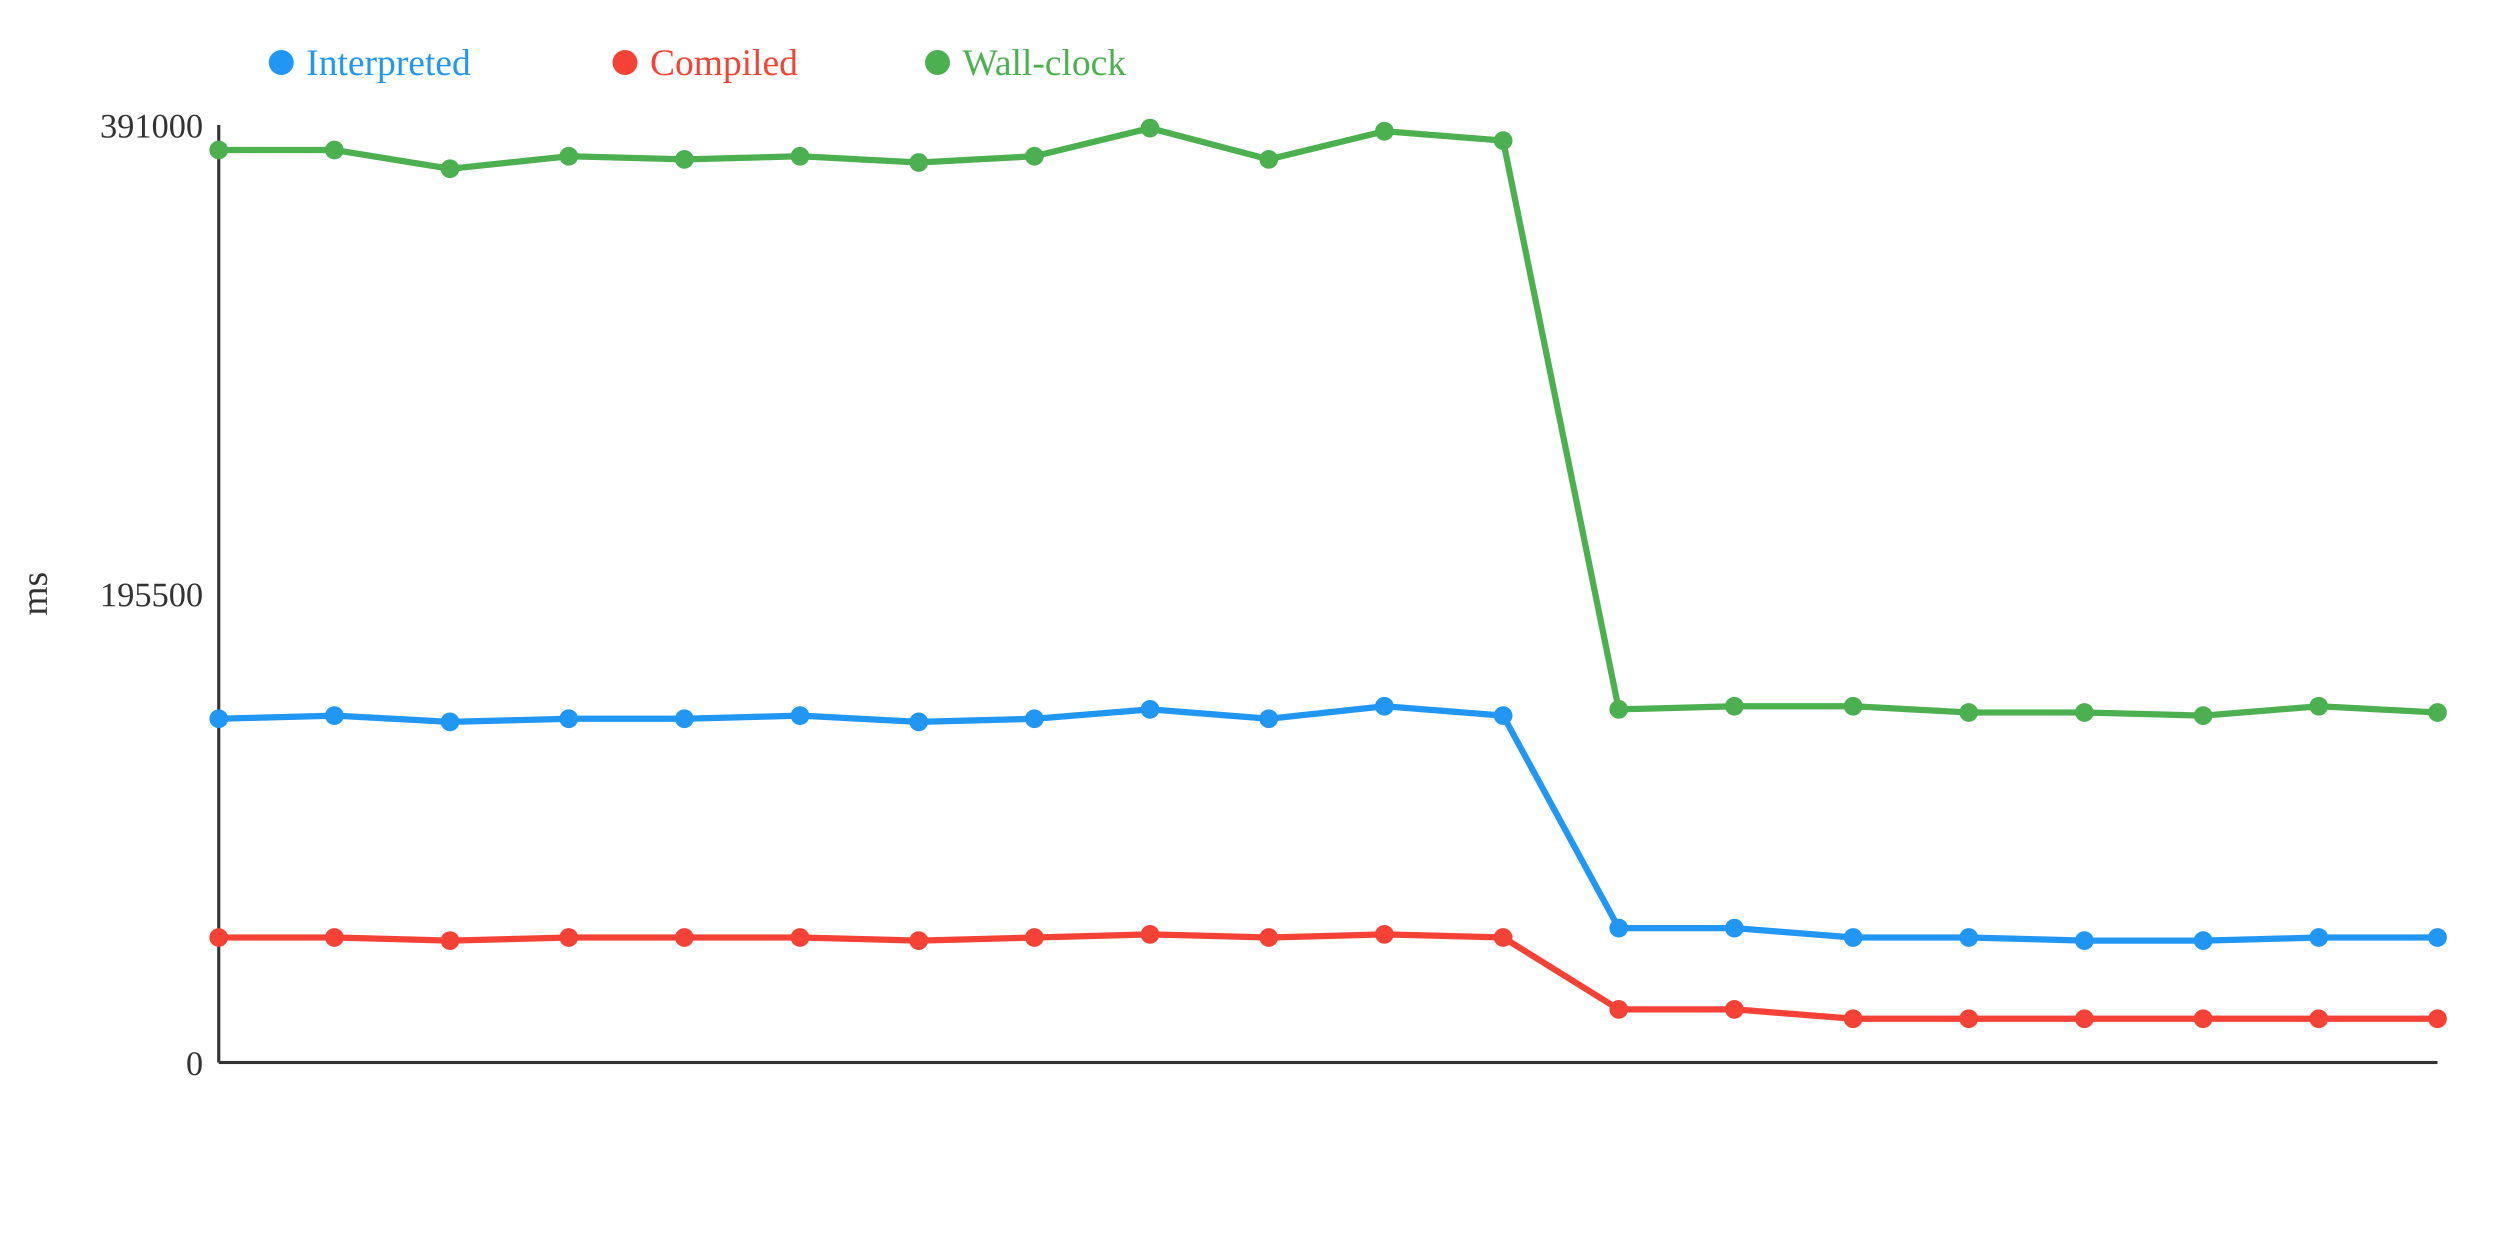
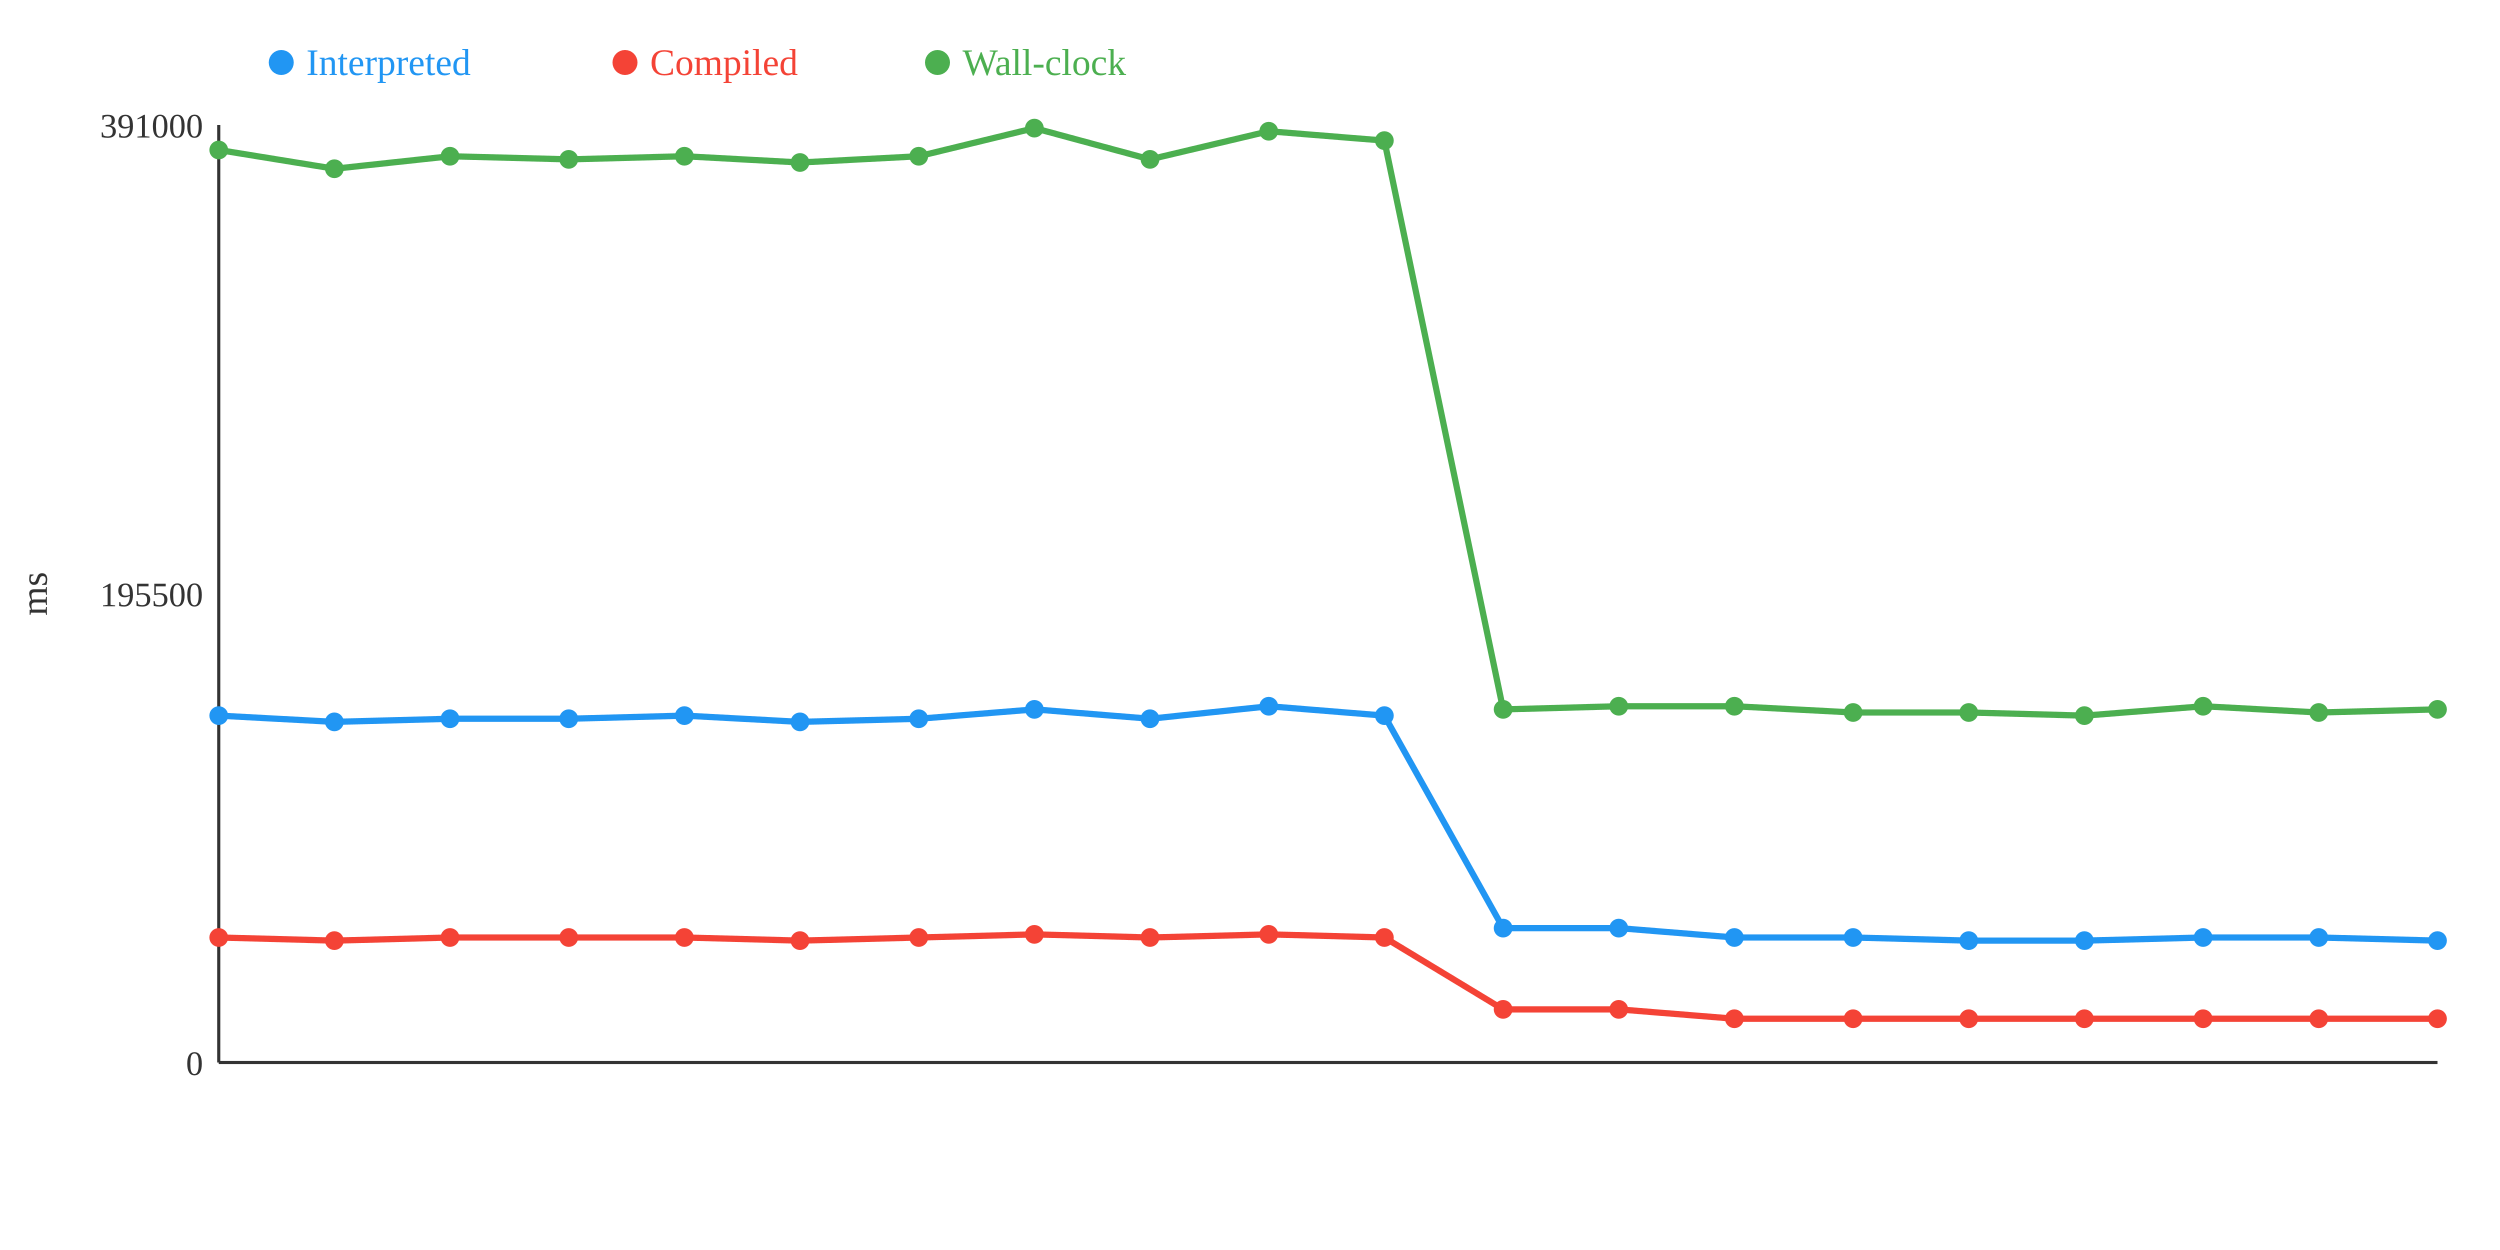
<svg xmlns="http://www.w3.org/2000/svg" width="800" height="400">
  <rect width="800" height="400" fill="white" />
  <line x1="70" y1="40" x2="70" y2="340" stroke="#333" stroke-width="1" />
  <line x1="70" y1="340" x2="780" y2="340" stroke="#333" stroke-width="1" />
  <text x="65" y="344" text-anchor="end" font-size="11" fill="#333">0</text>
  <text x="65" y="194" text-anchor="end" font-size="11" fill="#333">195500</text>
  <text x="65" y="44" text-anchor="end" font-size="11" fill="#333">391000</text>
  <text x="15" y="190" text-anchor="middle" font-size="12" fill="#333" transform="rotate(-90 15 190)">ms</text>
-   <polyline points="70,230 107,229 144,231 182,230 219,230 256,229 294,231 331,230 368,227 406,230 443,226 481,229 518,297 555,297 593,300 630,300 667,301 705,301 742,300 780,300" fill="none" stroke="#2196F3" stroke-width="2" />
-   <polyline points="70,300 107,300 144,301 182,300 219,300 256,300 294,301 331,300 368,299 406,300 443,299 481,300 518,323 555,323 593,326 630,326 667,326 705,326 742,326 780,326" fill="none" stroke="#F44336" stroke-width="2" />
-   <polyline points="70,48 107,48 144,54 182,50 219,51 256,50 294,52 331,50 368,41 406,51 443,42 481,45 518,227 555,226 593,226 630,228 667,228 705,229 742,226 780,228" fill="none" stroke="#4CAF50" stroke-width="2" />
-   <circle cx="70" cy="230" r="3" fill="#2196F3" />
+   <polyline points="70,229 107,231 144,230 182,230 219,229 256,231 294,230 331,227 368,230 406,226 443,229 481,297 518,297 555,300 593,300 630,301 667,301 705,300 742,300 780,301" fill="none" stroke="#2196F3" stroke-width="2" />
+   <polyline points="70,300 107,301 144,300 182,300 219,300 256,301 294,300 331,299 368,300 406,299 443,300 481,323 518,323 555,326 593,326 630,326 667,326 705,326 742,326 780,326" fill="none" stroke="#F44336" stroke-width="2" />
+   <polyline points="70,48 107,54 144,50 182,51 219,50 256,52 294,50 331,41 368,51 406,42 443,45 481,227 518,226 555,226 593,228 630,228 667,229 705,226 742,228 780,227" fill="none" stroke="#4CAF50" stroke-width="2" />
+   <circle cx="70" cy="229" r="3" fill="#2196F3" />
  <circle cx="70" cy="300" r="3" fill="#F44336" />
  <circle cx="70" cy="48" r="3" fill="#4CAF50" />
-   <circle cx="107" cy="229" r="3" fill="#2196F3" />
-   <circle cx="107" cy="300" r="3" fill="#F44336" />
-   <circle cx="107" cy="48" r="3" fill="#4CAF50" />
-   <circle cx="144" cy="231" r="3" fill="#2196F3" />
-   <circle cx="144" cy="301" r="3" fill="#F44336" />
-   <circle cx="144" cy="54" r="3" fill="#4CAF50" />
+   <circle cx="107" cy="231" r="3" fill="#2196F3" />
+   <circle cx="107" cy="301" r="3" fill="#F44336" />
+   <circle cx="107" cy="54" r="3" fill="#4CAF50" />
+   <circle cx="144" cy="230" r="3" fill="#2196F3" />
+   <circle cx="144" cy="300" r="3" fill="#F44336" />
+   <circle cx="144" cy="50" r="3" fill="#4CAF50" />
  <circle cx="182" cy="230" r="3" fill="#2196F3" />
  <circle cx="182" cy="300" r="3" fill="#F44336" />
-   <circle cx="182" cy="50" r="3" fill="#4CAF50" />
-   <circle cx="219" cy="230" r="3" fill="#2196F3" />
+   <circle cx="182" cy="51" r="3" fill="#4CAF50" />
+   <circle cx="219" cy="229" r="3" fill="#2196F3" />
  <circle cx="219" cy="300" r="3" fill="#F44336" />
-   <circle cx="219" cy="51" r="3" fill="#4CAF50" />
-   <circle cx="256" cy="229" r="3" fill="#2196F3" />
-   <circle cx="256" cy="300" r="3" fill="#F44336" />
-   <circle cx="256" cy="50" r="3" fill="#4CAF50" />
-   <circle cx="294" cy="231" r="3" fill="#2196F3" />
-   <circle cx="294" cy="301" r="3" fill="#F44336" />
-   <circle cx="294" cy="52" r="3" fill="#4CAF50" />
-   <circle cx="331" cy="230" r="3" fill="#2196F3" />
-   <circle cx="331" cy="300" r="3" fill="#F44336" />
-   <circle cx="331" cy="50" r="3" fill="#4CAF50" />
-   <circle cx="368" cy="227" r="3" fill="#2196F3" />
-   <circle cx="368" cy="299" r="3" fill="#F44336" />
-   <circle cx="368" cy="41" r="3" fill="#4CAF50" />
-   <circle cx="406" cy="230" r="3" fill="#2196F3" />
-   <circle cx="406" cy="300" r="3" fill="#F44336" />
-   <circle cx="406" cy="51" r="3" fill="#4CAF50" />
-   <circle cx="443" cy="226" r="3" fill="#2196F3" />
-   <circle cx="443" cy="299" r="3" fill="#F44336" />
-   <circle cx="443" cy="42" r="3" fill="#4CAF50" />
-   <circle cx="481" cy="229" r="3" fill="#2196F3" />
-   <circle cx="481" cy="300" r="3" fill="#F44336" />
-   <circle cx="481" cy="45" r="3" fill="#4CAF50" />
+   <circle cx="219" cy="50" r="3" fill="#4CAF50" />
+   <circle cx="256" cy="231" r="3" fill="#2196F3" />
+   <circle cx="256" cy="301" r="3" fill="#F44336" />
+   <circle cx="256" cy="52" r="3" fill="#4CAF50" />
+   <circle cx="294" cy="230" r="3" fill="#2196F3" />
+   <circle cx="294" cy="300" r="3" fill="#F44336" />
+   <circle cx="294" cy="50" r="3" fill="#4CAF50" />
+   <circle cx="331" cy="227" r="3" fill="#2196F3" />
+   <circle cx="331" cy="299" r="3" fill="#F44336" />
+   <circle cx="331" cy="41" r="3" fill="#4CAF50" />
+   <circle cx="368" cy="230" r="3" fill="#2196F3" />
+   <circle cx="368" cy="300" r="3" fill="#F44336" />
+   <circle cx="368" cy="51" r="3" fill="#4CAF50" />
+   <circle cx="406" cy="226" r="3" fill="#2196F3" />
+   <circle cx="406" cy="299" r="3" fill="#F44336" />
+   <circle cx="406" cy="42" r="3" fill="#4CAF50" />
+   <circle cx="443" cy="229" r="3" fill="#2196F3" />
+   <circle cx="443" cy="300" r="3" fill="#F44336" />
+   <circle cx="443" cy="45" r="3" fill="#4CAF50" />
+   <circle cx="481" cy="297" r="3" fill="#2196F3" />
+   <circle cx="481" cy="323" r="3" fill="#F44336" />
+   <circle cx="481" cy="227" r="3" fill="#4CAF50" />
  <circle cx="518" cy="297" r="3" fill="#2196F3" />
  <circle cx="518" cy="323" r="3" fill="#F44336" />
-   <circle cx="518" cy="227" r="3" fill="#4CAF50" />
-   <circle cx="555" cy="297" r="3" fill="#2196F3" />
-   <circle cx="555" cy="323" r="3" fill="#F44336" />
+   <circle cx="518" cy="226" r="3" fill="#4CAF50" />
+   <circle cx="555" cy="300" r="3" fill="#2196F3" />
+   <circle cx="555" cy="326" r="3" fill="#F44336" />
  <circle cx="555" cy="226" r="3" fill="#4CAF50" />
  <circle cx="593" cy="300" r="3" fill="#2196F3" />
  <circle cx="593" cy="326" r="3" fill="#F44336" />
-   <circle cx="593" cy="226" r="3" fill="#4CAF50" />
-   <circle cx="630" cy="300" r="3" fill="#2196F3" />
+   <circle cx="593" cy="228" r="3" fill="#4CAF50" />
+   <circle cx="630" cy="301" r="3" fill="#2196F3" />
  <circle cx="630" cy="326" r="3" fill="#F44336" />
  <circle cx="630" cy="228" r="3" fill="#4CAF50" />
  <circle cx="667" cy="301" r="3" fill="#2196F3" />
  <circle cx="667" cy="326" r="3" fill="#F44336" />
-   <circle cx="667" cy="228" r="3" fill="#4CAF50" />
-   <circle cx="705" cy="301" r="3" fill="#2196F3" />
+   <circle cx="667" cy="229" r="3" fill="#4CAF50" />
+   <circle cx="705" cy="300" r="3" fill="#2196F3" />
  <circle cx="705" cy="326" r="3" fill="#F44336" />
-   <circle cx="705" cy="229" r="3" fill="#4CAF50" />
+   <circle cx="705" cy="226" r="3" fill="#4CAF50" />
  <circle cx="742" cy="300" r="3" fill="#2196F3" />
  <circle cx="742" cy="326" r="3" fill="#F44336" />
-   <circle cx="742" cy="226" r="3" fill="#4CAF50" />
-   <circle cx="780" cy="300" r="3" fill="#2196F3" />
+   <circle cx="742" cy="228" r="3" fill="#4CAF50" />
+   <circle cx="780" cy="301" r="3" fill="#2196F3" />
  <circle cx="780" cy="326" r="3" fill="#F44336" />
-   <circle cx="780" cy="228" r="3" fill="#4CAF50" />
+   <circle cx="780" cy="227" r="3" fill="#4CAF50" />
  <circle cx="90" cy="20" r="4" fill="#2196F3" />
  <text x="98" y="24" text-anchor="start" font-size="12" fill="#2196F3">Interpreted</text>
  <circle cx="200" cy="20" r="4" fill="#F44336" />
  <text x="208" y="24" text-anchor="start" font-size="12" fill="#F44336">Compiled</text>
  <circle cx="300" cy="20" r="4" fill="#4CAF50" />
  <text x="308" y="24" text-anchor="start" font-size="12" fill="#4CAF50">Wall-clock</text>
</svg>
